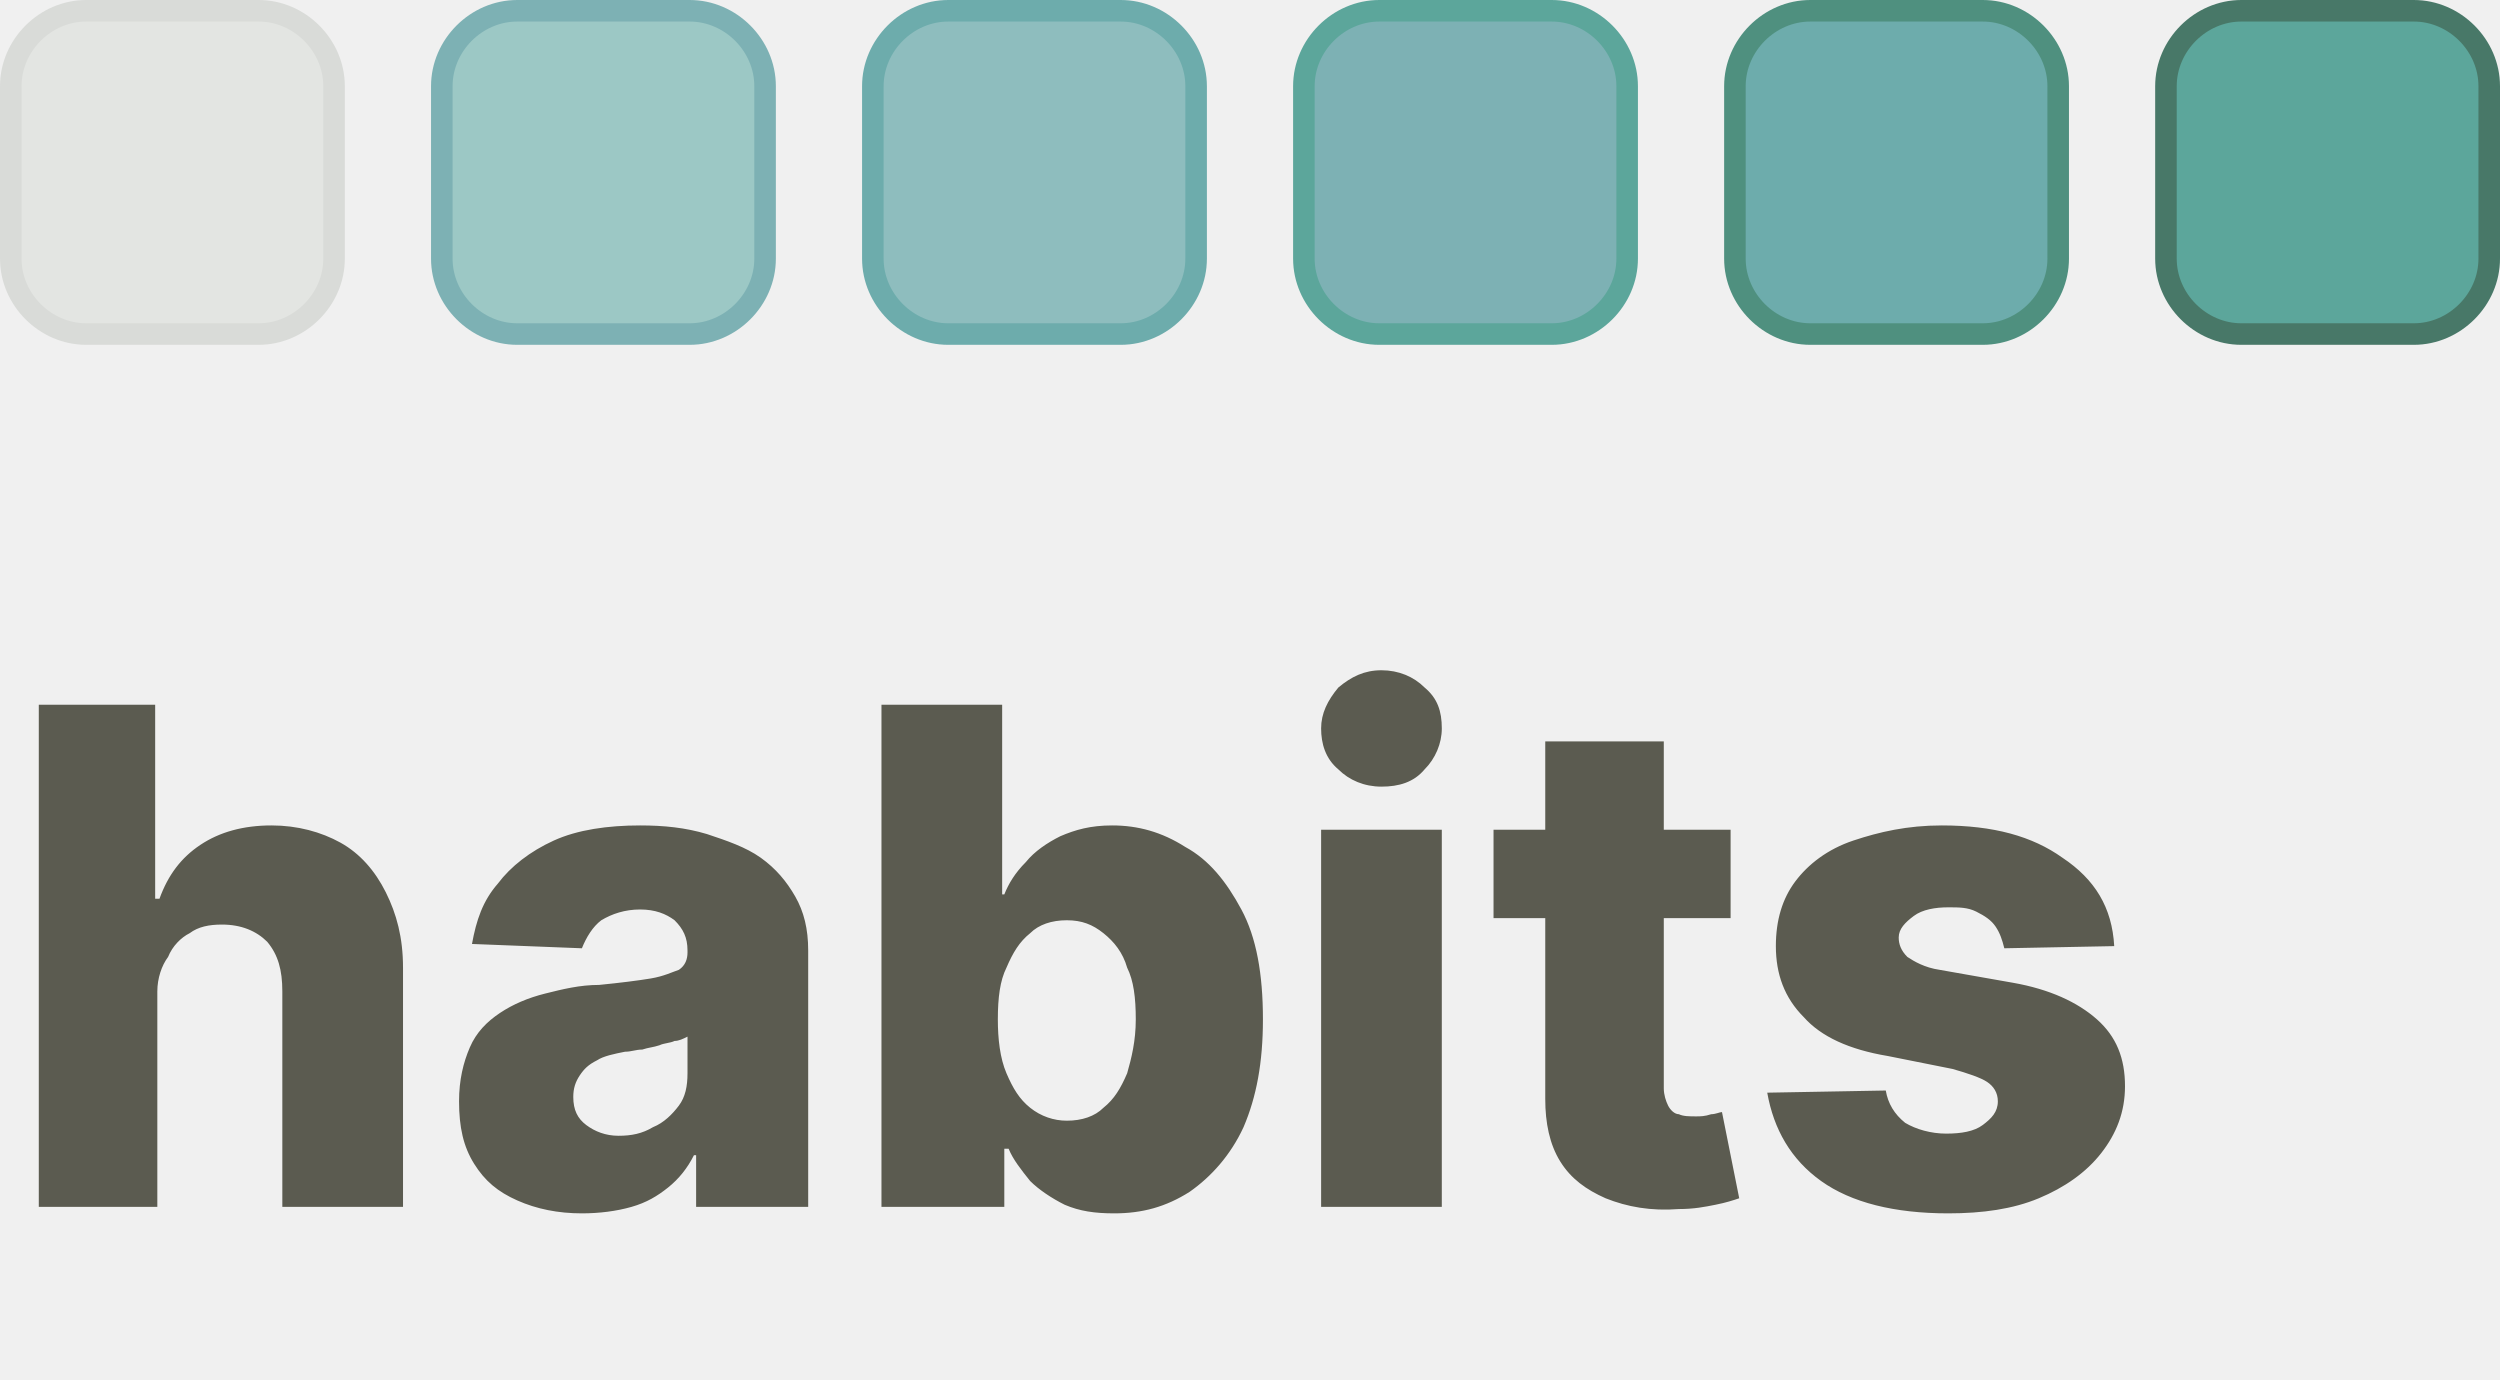
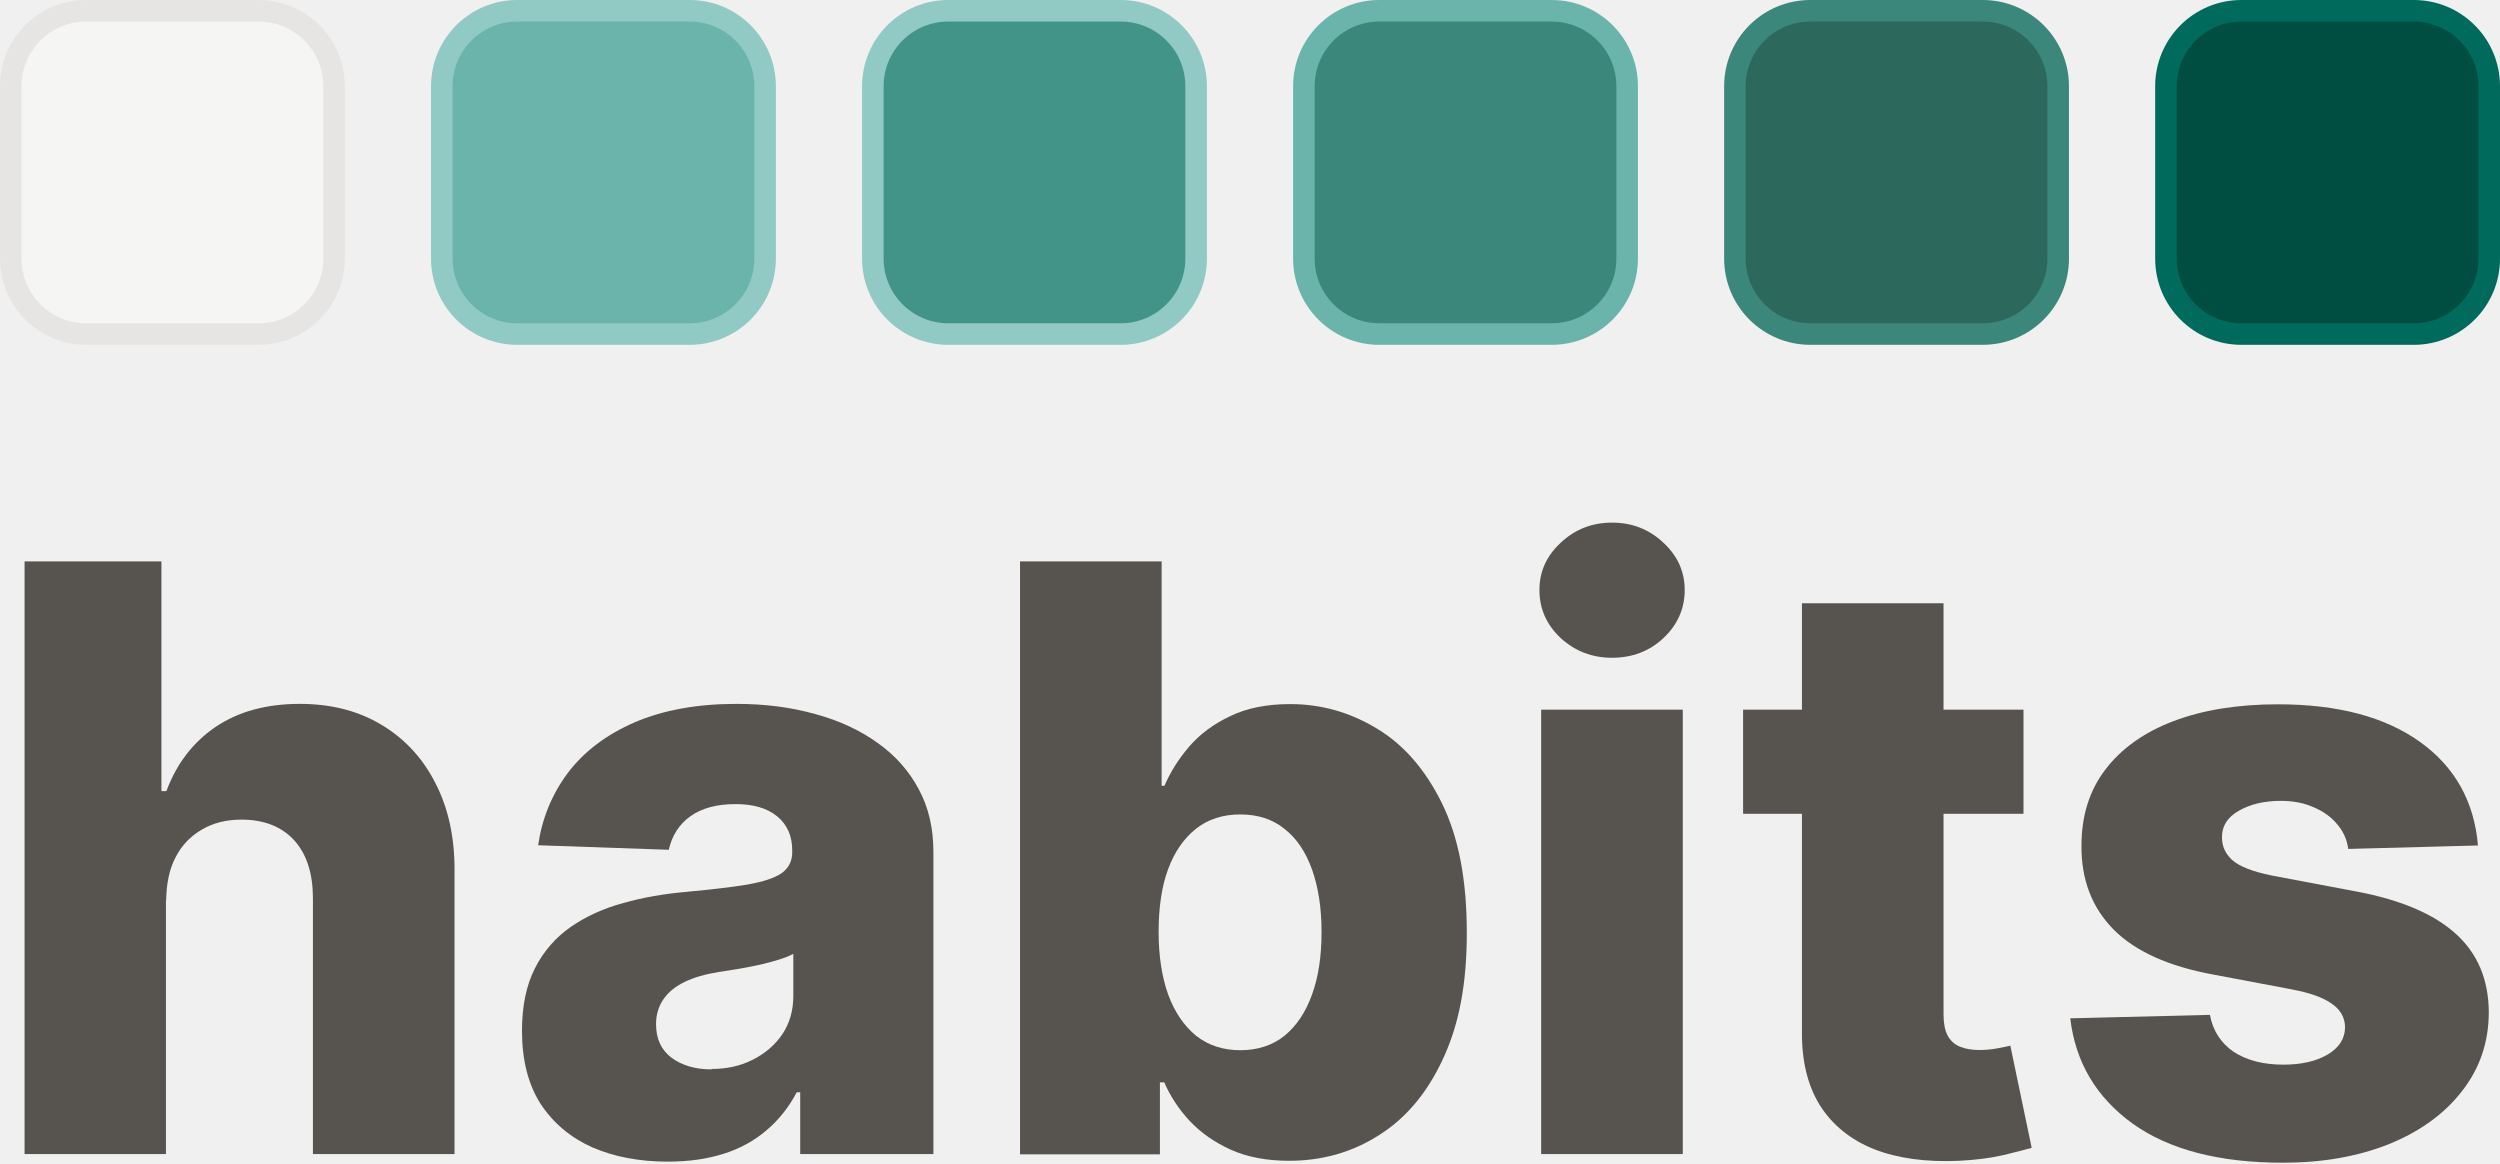
- <svg xmlns="http://www.w3.org/2000/svg" version="1.1" id="Layer_1" x="0px" y="0px" viewBox="0 0 116 64" style="enable-background:new 0 0 116 64;" xml:space="preserve">
-   <style type="text/css">
- 	.st0{fill:#5B5B50;}
- 	.st1{fill:#E3E5E2;stroke:#D9DBD8;}
- 	.st2{fill:#9CC8C5;stroke:#7DB1B4;}
- 	.st3{fill:#8EBDBE;stroke:#6DACAC;}
- 	.st4{fill:#7DB1B4;stroke:#5CA69B;}
- 	.st5{fill:#6DACAC;stroke:#4F907F;}
- 	.st6{fill:#5CA69B;stroke:#487868;}
- </style>
-   <path class="st0" d="M7.3,46v10H1.8V32.7h5.4v9h0.2c0.4-1.1,1-1.9,1.9-2.5c0.9-0.6,2-0.9,3.3-0.9c1.2,0,2.3,0.3,3.2,0.8  c0.9,0.5,1.6,1.3,2.1,2.3c0.5,1,0.8,2.1,0.8,3.5V56h-5.6V46c0-1-0.2-1.7-0.7-2.3c-0.5-0.5-1.2-0.8-2.1-0.8c-0.6,0-1.1,0.1-1.5,0.4  c-0.4,0.2-0.8,0.6-1,1.1C7.5,44.8,7.3,45.4,7.3,46z M27,56.3c-1.1,0-2.1-0.2-3-0.6c-0.9-0.4-1.5-0.9-2-1.7c-0.5-0.8-0.7-1.7-0.7-2.9  c0-1,0.2-1.8,0.5-2.5c0.3-0.7,0.8-1.2,1.4-1.6c0.6-0.4,1.3-0.7,2.1-0.9c0.8-0.2,1.6-0.4,2.5-0.4c1-0.1,1.8-0.2,2.4-0.3  c0.6-0.1,1-0.3,1.3-0.4c0.3-0.2,0.4-0.5,0.4-0.8v-0.1c0-0.6-0.2-1-0.6-1.4c-0.4-0.3-0.9-0.5-1.6-0.5c-0.7,0-1.3,0.2-1.8,0.5  c-0.4,0.3-0.7,0.8-0.9,1.3l-5.1-0.2c0.2-1.1,0.5-2,1.2-2.8c0.6-0.8,1.5-1.5,2.6-2c1.1-0.5,2.5-0.7,4-0.7c1.1,0,2.1,0.1,3.1,0.4  c0.9,0.3,1.8,0.6,2.5,1.1c0.7,0.5,1.2,1.1,1.6,1.8c0.4,0.7,0.6,1.5,0.6,2.5V56h-5.2v-2.4h-0.1c-0.3,0.6-0.7,1.1-1.2,1.5  c-0.5,0.4-1,0.7-1.7,0.9C28.6,56.2,27.8,56.3,27,56.3z M28.7,52.7c0.6,0,1.1-0.1,1.6-0.4c0.5-0.2,0.9-0.6,1.2-1  c0.3-0.4,0.4-0.9,0.4-1.5v-1.7c-0.2,0.1-0.4,0.2-0.6,0.2c-0.2,0.1-0.5,0.1-0.7,0.2c-0.3,0.1-0.5,0.1-0.8,0.2c-0.3,0-0.5,0.1-0.8,0.1  c-0.5,0.1-1,0.2-1.3,0.4c-0.4,0.2-0.6,0.4-0.8,0.7c-0.2,0.3-0.3,0.6-0.3,1c0,0.6,0.2,1,0.6,1.3C27.6,52.5,28.1,52.7,28.7,52.7z   M40.9,56V32.7h5.6v8.8h0.1c0.2-0.5,0.5-1,1-1.5c0.4-0.5,1-0.9,1.6-1.2c0.7-0.3,1.4-0.5,2.4-0.5c1.2,0,2.3,0.3,3.4,1  c1.1,0.6,1.9,1.6,2.6,2.9c0.7,1.3,1,3,1,5.1c0,2-0.3,3.6-0.9,5c-0.6,1.3-1.5,2.3-2.5,3c-1.1,0.7-2.2,1-3.5,1c-0.9,0-1.6-0.1-2.3-0.4  c-0.6-0.3-1.2-0.7-1.6-1.1c-0.4-0.5-0.8-1-1-1.5h-0.2V56H40.9z M46.3,47.3c0,0.9,0.1,1.8,0.4,2.5c0.3,0.7,0.6,1.2,1.1,1.6  c0.5,0.4,1.1,0.6,1.7,0.6c0.7,0,1.3-0.2,1.7-0.6c0.5-0.4,0.8-0.9,1.1-1.6c0.2-0.7,0.4-1.5,0.4-2.5s-0.1-1.8-0.4-2.4  c-0.2-0.7-0.6-1.2-1.1-1.6c-0.5-0.4-1-0.6-1.7-0.6c-0.7,0-1.3,0.2-1.7,0.6c-0.5,0.4-0.8,0.9-1.1,1.6C46.4,45.5,46.3,46.3,46.3,47.3z   M61.3,56V38.5h5.6V56H61.3z M64.1,36.5c-0.8,0-1.5-0.3-2-0.8c-0.6-0.5-0.8-1.2-0.8-1.9c0-0.7,0.3-1.3,0.8-1.9  c0.6-0.5,1.2-0.8,2-0.8c0.8,0,1.5,0.3,2,0.8c0.6,0.5,0.8,1.1,0.8,1.9c0,0.7-0.3,1.4-0.8,1.9C65.6,36.3,64.9,36.5,64.1,36.5z   M80.3,38.5v4.1h-11v-4.1H80.3z M71.6,34.4h5.6v16.1c0,0.3,0.1,0.6,0.2,0.8c0.1,0.2,0.3,0.4,0.5,0.4c0.2,0.1,0.5,0.1,0.8,0.1  c0.2,0,0.4,0,0.7-0.1c0.2,0,0.4-0.1,0.5-0.1l0.8,4c-0.3,0.1-0.6,0.2-1.1,0.3c-0.5,0.1-1,0.2-1.7,0.2c-1.3,0.1-2.4-0.1-3.4-0.5  c-0.9-0.4-1.6-0.9-2.1-1.7c-0.5-0.8-0.7-1.8-0.7-2.9V34.4z M98.1,43.9L93,44c-0.1-0.4-0.2-0.7-0.4-1c-0.2-0.3-0.5-0.5-0.9-0.7  c-0.4-0.2-0.8-0.2-1.3-0.2c-0.6,0-1.2,0.1-1.6,0.4c-0.4,0.3-0.7,0.6-0.7,1c0,0.3,0.1,0.6,0.4,0.9c0.3,0.2,0.8,0.5,1.5,0.6l3.4,0.6  c1.7,0.3,3,0.9,3.9,1.7c0.9,0.8,1.3,1.8,1.3,3.1c0,1.2-0.4,2.2-1.1,3.1c-0.7,0.9-1.7,1.6-2.9,2.1c-1.2,0.5-2.6,0.7-4.2,0.7  c-2.5,0-4.5-0.5-5.9-1.5c-1.4-1-2.2-2.4-2.5-4.1l5.5-0.1c0.1,0.6,0.4,1.1,0.9,1.5c0.5,0.3,1.2,0.5,1.9,0.5c0.7,0,1.3-0.1,1.7-0.4  c0.4-0.3,0.7-0.6,0.7-1.1c0-0.4-0.2-0.7-0.5-0.9c-0.3-0.2-0.9-0.4-1.6-0.6l-3-0.6c-1.8-0.3-3.1-0.9-3.9-1.8c-0.9-0.9-1.3-2-1.3-3.3  c0-1.2,0.3-2.2,0.9-3c0.6-0.8,1.5-1.5,2.7-1.9c1.2-0.4,2.5-0.7,4.1-0.7c2.4,0,4.2,0.5,5.6,1.5C97.2,40.8,98,42.1,98.1,43.9z" />
-   <path class="st1" d="M4,0.5h8c1.9,0,3.5,1.6,3.5,3.5v8c0,1.9-1.6,3.5-3.5,3.5H4c-1.9,0-3.5-1.6-3.5-3.5V4C0.5,2.1,2.1,0.5,4,0.5z" />
-   <path class="st2" d="M24,0.5h8c1.9,0,3.5,1.6,3.5,3.5v8c0,1.9-1.6,3.5-3.5,3.5h-8c-1.9,0-3.5-1.6-3.5-3.5V4  C20.5,2.1,22.1,0.5,24,0.5z" />
-   <path class="st3" d="M44,0.5h8c1.9,0,3.5,1.6,3.5,3.5v8c0,1.9-1.6,3.5-3.5,3.5h-8c-1.9,0-3.5-1.6-3.5-3.5V4  C40.5,2.1,42.1,0.5,44,0.5z" />
-   <path class="st4" d="M64,0.5h8c1.9,0,3.5,1.6,3.5,3.5v8c0,1.9-1.6,3.5-3.5,3.5h-8c-1.9,0-3.5-1.6-3.5-3.5V4  C60.5,2.1,62.1,0.5,64,0.5z" />
-   <path class="st5" d="M84,0.5h8c1.9,0,3.5,1.6,3.5,3.5v8c0,1.9-1.6,3.5-3.5,3.5h-8c-1.9,0-3.5-1.6-3.5-3.5V4  C80.5,2.1,82.1,0.5,84,0.5z" />
-   <path class="st6" d="M104,0.5h8c1.9,0,3.5,1.6,3.5,3.5v8c0,1.9-1.6,3.5-3.5,3.5h-8c-1.9,0-3.5-1.6-3.5-3.5V4  C100.5,2.1,102.1,0.5,104,0.5z" />
+ <svg xmlns="http://www.w3.org/2000/svg" width="116" height="54" viewBox="0 0 116 54" fill="none">
+   <g clip-path="url(#clip0_623_17)">
+     <path d="M7.7 41.79V53.55H1.14V26.05H7.49V36.71H7.72C8.19 35.44 8.95 34.45 10 33.73C11.07 33.01 12.37 32.66 13.91 32.66C15.36 32.66 16.62 32.98 17.7 33.63C18.77 34.27 19.61 35.17 20.2 36.33C20.8 37.49 21.1 38.85 21.09 40.41V53.55H14.52V41.69C14.52 40.54 14.24 39.65 13.66 39C13.08 38.36 12.26 38.03 11.2 38.03C10.51 38.03 9.9 38.18 9.37 38.49C8.85 38.79 8.44 39.21 8.15 39.77C7.86 40.32 7.72 41 7.71 41.78L7.7 41.79Z" fill="#57534E" />
+     <path d="M30.99 53.9C29.67 53.9 28.51 53.68 27.49 53.24C26.48 52.79 25.68 52.12 25.09 51.23C24.51 50.33 24.22 49.19 24.22 47.83C24.22 46.68 24.42 45.72 24.82 44.93C25.22 44.14 25.78 43.5 26.48 43.01C27.19 42.52 28 42.15 28.92 41.9C29.84 41.64 30.83 41.47 31.87 41.38C33.04 41.27 33.99 41.16 34.7 41.04C35.42 40.91 35.94 40.74 36.26 40.52C36.59 40.29 36.76 39.96 36.76 39.54V39.47C36.76 38.78 36.52 38.25 36.05 37.87C35.58 37.49 34.94 37.31 34.13 37.31C33.26 37.31 32.56 37.5 32.04 37.87C31.51 38.25 31.18 38.77 31.03 39.43L24.97 39.22C25.15 37.97 25.61 36.85 26.35 35.86C27.1 34.87 28.13 34.09 29.44 33.52C30.76 32.95 32.34 32.66 34.18 32.66C35.5 32.66 36.71 32.82 37.82 33.13C38.93 33.43 39.9 33.88 40.72 34.47C41.54 35.05 42.18 35.77 42.63 36.62C43.09 37.47 43.31 38.44 43.31 39.53V53.55H37.13V50.68H36.97C36.6 51.38 36.13 51.97 35.56 52.45C35 52.93 34.33 53.3 33.56 53.54C32.8 53.78 31.94 53.9 30.98 53.9H30.99ZM33.02 49.6C33.73 49.6 34.36 49.46 34.93 49.17C35.5 48.88 35.96 48.49 36.3 47.99C36.64 47.48 36.81 46.89 36.81 46.22V44.26C36.62 44.36 36.39 44.45 36.13 44.53C35.87 44.61 35.58 44.69 35.27 44.76C34.96 44.83 34.63 44.89 34.3 44.95C33.97 45 33.65 45.05 33.35 45.1C32.73 45.2 32.2 45.35 31.77 45.56C31.34 45.77 31.01 46.03 30.78 46.37C30.56 46.69 30.44 47.08 30.44 47.52C30.44 48.2 30.68 48.72 31.16 49.08C31.65 49.44 32.27 49.62 33.03 49.62L33.02 49.6Z" fill="#57534E" />
+     <path d="M47.33 53.55V26.05H53.9V36.46H54.03C54.3 35.83 54.68 35.23 55.17 34.65C55.67 34.07 56.31 33.59 57.08 33.23C57.86 32.85 58.79 32.67 59.87 32.67C61.3 32.67 62.64 33.05 63.88 33.8C65.13 34.55 66.14 35.71 66.91 37.28C67.68 38.85 68.06 40.84 68.06 43.27C68.06 45.7 67.69 47.56 66.95 49.14C66.22 50.72 65.22 51.9 63.97 52.68C62.73 53.47 61.34 53.86 59.82 53.86C58.78 53.86 57.88 53.69 57.12 53.35C56.36 53.01 55.72 52.56 55.2 52.01C54.69 51.46 54.3 50.86 54.02 50.22H53.82V53.56H47.32L47.33 53.55ZM53.76 43.24C53.76 44.35 53.91 45.32 54.2 46.14C54.5 46.96 54.94 47.6 55.5 48.06C56.07 48.51 56.76 48.73 57.55 48.73C58.34 48.73 59.04 48.51 59.6 48.06C60.16 47.6 60.59 46.96 60.88 46.14C61.18 45.32 61.32 44.35 61.32 43.24C61.32 42.13 61.17 41.17 60.88 40.35C60.59 39.54 60.17 38.9 59.6 38.46C59.05 38.01 58.36 37.79 57.55 37.79C56.74 37.79 56.06 38.01 55.5 38.45C54.94 38.89 54.5 39.52 54.2 40.33C53.9 41.14 53.76 42.12 53.76 43.24Z" fill="#57534E" />
+     <path d="M71.51 53.55V32.93H78.08V53.55H71.51ZM74.8 30.52C73.88 30.52 73.09 30.22 72.42 29.61C71.76 28.99 71.43 28.25 71.43 27.38C71.43 26.51 71.76 25.79 72.42 25.18C73.08 24.56 73.87 24.25 74.8 24.25C75.73 24.25 76.52 24.56 77.18 25.18C77.84 25.79 78.17 26.52 78.17 27.38C78.17 28.24 77.84 28.99 77.18 29.61C76.53 30.22 75.73 30.52 74.8 30.52Z" fill="#57534E" />
+     <path d="M93.89 32.93V37.76H80.88V32.93H93.89ZM83.61 27.99H90.18V47.07C90.18 47.47 90.24 47.8 90.37 48.05C90.5 48.29 90.7 48.47 90.95 48.57C91.2 48.67 91.5 48.72 91.85 48.72C92.1 48.72 92.36 48.7 92.64 48.65C92.93 48.6 93.14 48.55 93.28 48.52L94.27 53.26C93.96 53.35 93.51 53.46 92.94 53.6C92.38 53.73 91.7 53.82 90.91 53.86C89.37 53.93 88.05 53.75 86.95 53.32C85.86 52.88 85.02 52.2 84.44 51.28C83.87 50.36 83.59 49.2 83.61 47.8V28V27.99Z" fill="#57534E" />
+     <path d="M114.99 39.23L108.96 39.39C108.9 38.96 108.73 38.58 108.45 38.25C108.17 37.91 107.81 37.65 107.36 37.46C106.92 37.26 106.41 37.16 105.83 37.16C105.07 37.16 104.42 37.31 103.88 37.62C103.35 37.92 103.09 38.34 103.1 38.86C103.1 39.26 103.25 39.61 103.58 39.91C103.92 40.21 104.52 40.44 105.39 40.62L109.36 41.37C111.42 41.76 112.95 42.42 113.95 43.33C114.96 44.24 115.47 45.45 115.48 46.96C115.48 48.37 115.05 49.6 114.22 50.65C113.4 51.7 112.27 52.51 110.84 53.09C109.41 53.66 107.77 53.95 105.93 53.95C102.98 53.95 100.66 53.35 98.96 52.14C97.27 50.92 96.3 49.29 96.06 47.25L102.54 47.09C102.68 47.84 103.06 48.41 103.65 48.81C104.25 49.2 105.02 49.4 105.95 49.4C106.79 49.4 107.48 49.24 108 48.93C108.53 48.62 108.8 48.2 108.81 47.68C108.81 47.21 108.59 46.84 108.19 46.57C107.79 46.28 107.16 46.06 106.3 45.9L102.7 45.22C100.63 44.84 99.09 44.15 98.08 43.14C97.07 42.12 96.57 40.82 96.58 39.25C96.58 37.87 96.94 36.69 97.68 35.72C98.42 34.74 99.48 33.98 100.85 33.46C102.22 32.94 103.84 32.68 105.7 32.68C108.49 32.68 110.69 33.27 112.31 34.44C113.92 35.6 114.81 37.21 114.98 39.25L114.99 39.23Z" fill="#57534E" />
+     <path d="M12 0.5H4C2.067 0.5 0.5 2.067 0.5 4V12C0.5 13.933 2.067 15.5 4 15.5H12C13.933 15.5 15.5 13.933 15.5 12V4C15.5 2.067 13.933 0.5 12 0.5Z" fill="#F5F5F4" stroke="#E7E5E4" />
+     <path d="M32 0.5H24C22.067 0.5 20.5 2.067 20.5 4V12C20.5 13.933 22.067 15.5 24 15.5H32C33.933 15.5 35.5 13.933 35.5 12V4C35.5 2.067 33.933 0.5 32 0.5Z" fill="#6AB4AC" stroke="#91C9C4" />
+     <path d="M52 0.5H44C42.067 0.5 40.5 2.067 40.5 4V12C40.5 13.933 42.067 15.5 44 15.5H52C53.933 15.5 55.5 13.933 55.5 12V4C55.5 2.067 53.933 0.5 52 0.5Z" fill="#429488" stroke="#91C9C4" />
+     <path d="M72 0.5H64C62.067 0.5 60.5 2.067 60.5 4V12C60.5 13.933 62.067 15.5 64 15.5H72C73.933 15.5 75.5 13.933 75.5 12V4C75.5 2.067 73.933 0.5 72 0.5Z" fill="#3C877B" stroke="#6AB4AC" />
+     <path d="M92 0.5H84C82.067 0.5 80.5 2.067 80.5 4V12C80.5 13.933 82.067 15.5 84 15.5H92C93.933 15.5 95.5 13.933 95.5 12V4C95.5 2.067 93.933 0.5 92 0.5Z" fill="#2C685C" stroke="#3C877B" />
+     <path d="M112 0.5H104C102.067 0.5 100.5 2.067 100.5 4V12C100.5 13.933 102.067 15.5 104 15.5H112C113.933 15.5 115.5 13.933 115.5 12V4C115.5 2.067 113.933 0.5 112 0.5Z" fill="#004D41" stroke="#006A5C" />
+   </g>
+   <defs>
+     <clipPath id="clip0_623_17">
+       <rect width="116" height="53.94" fill="white" />
+     </clipPath>
+   </defs>
</svg>
